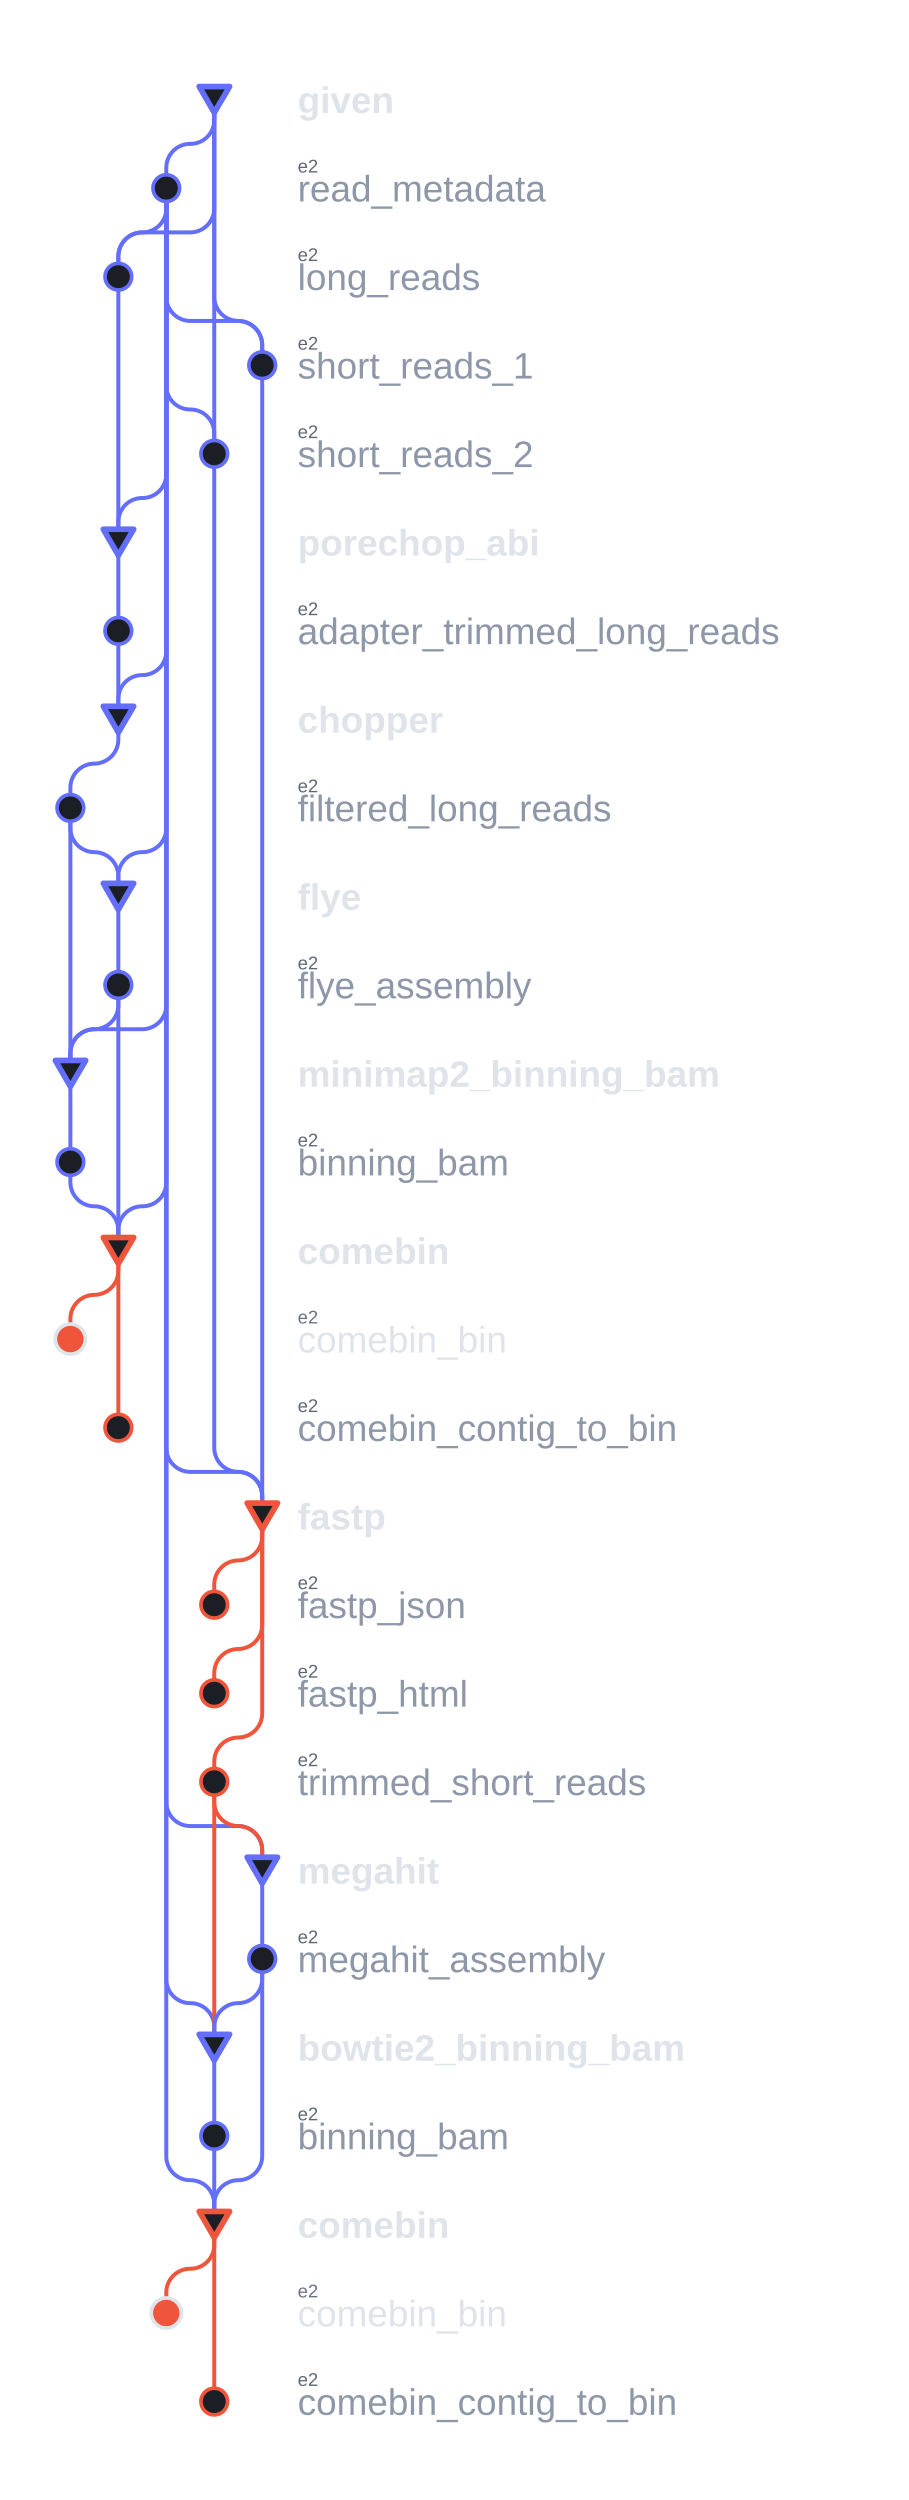
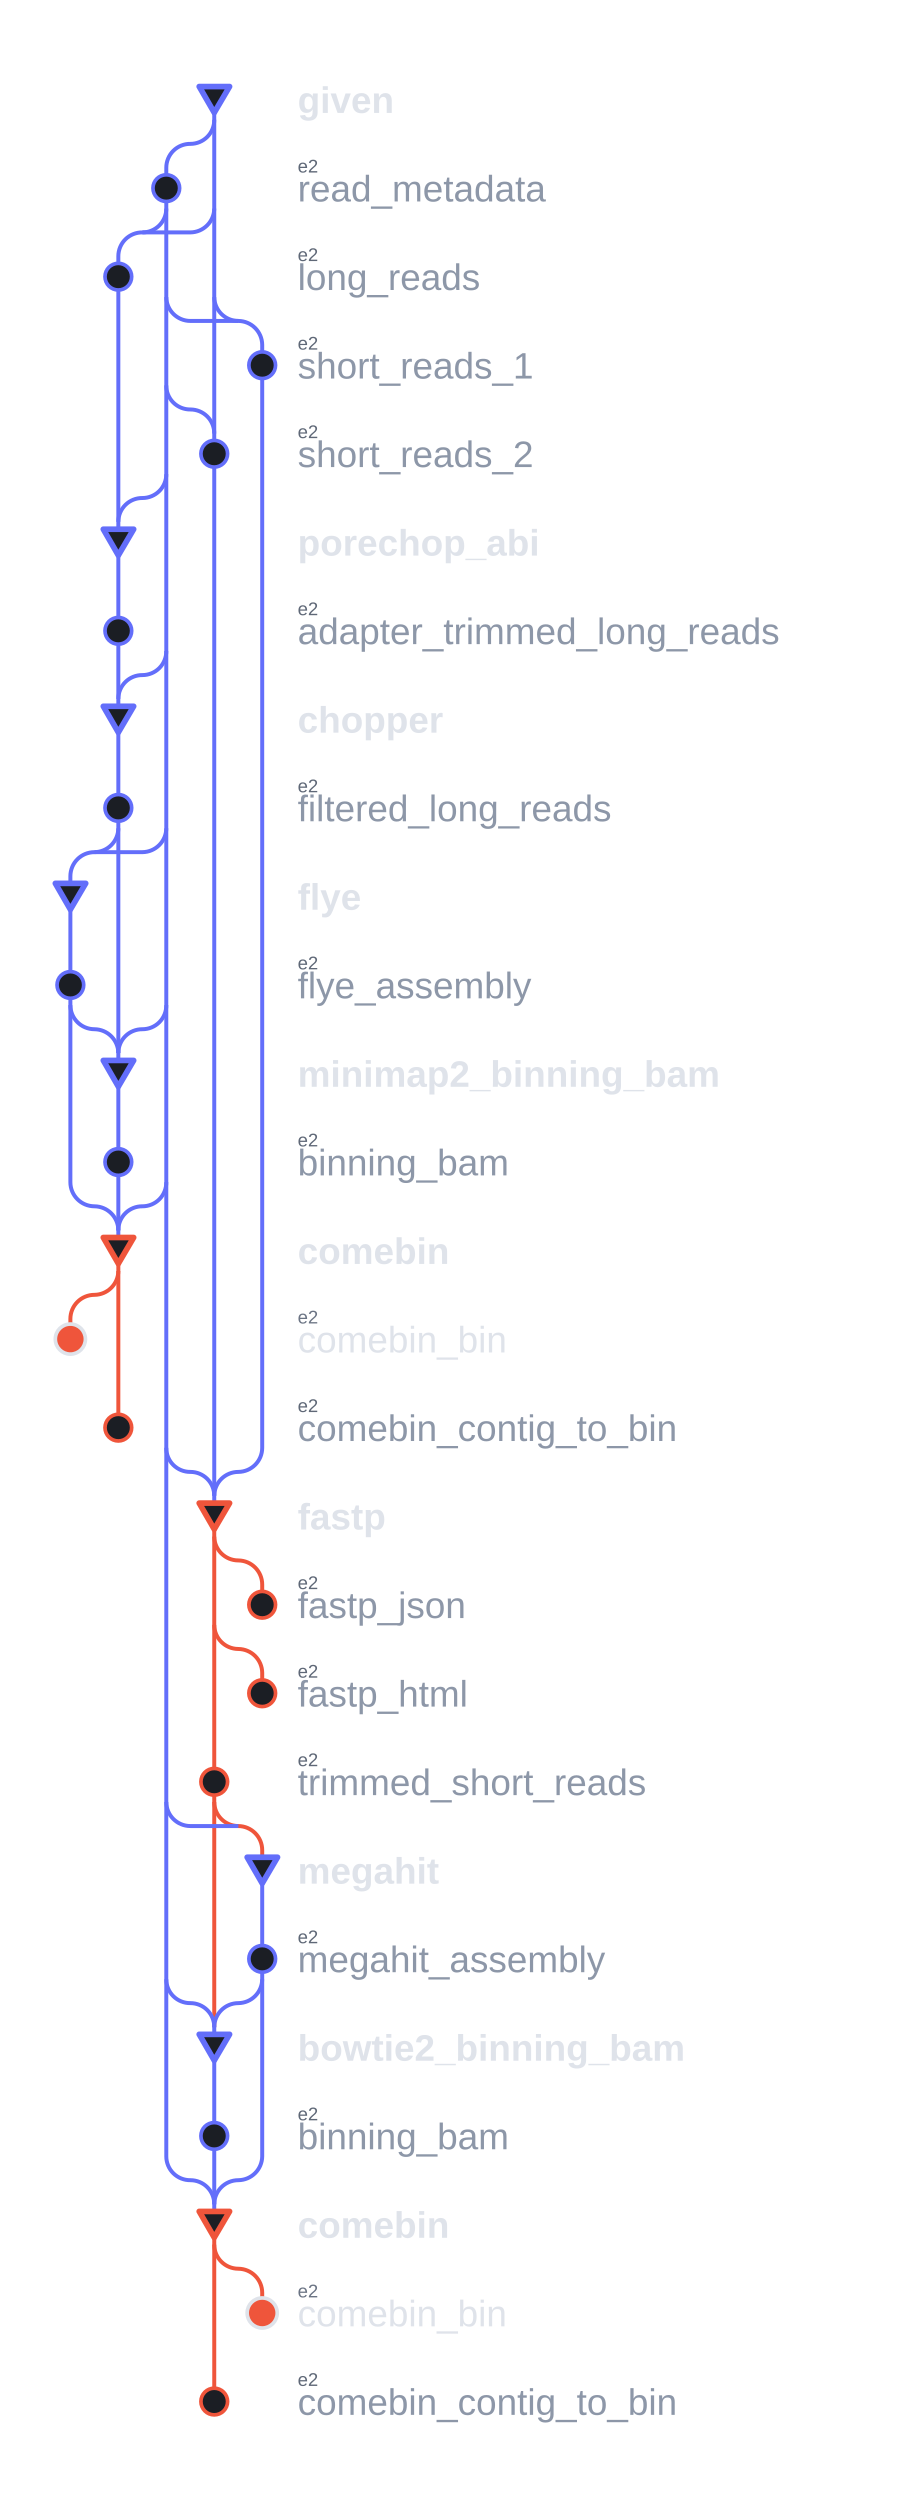
<svg xmlns="http://www.w3.org/2000/svg" width="320" height="881" viewBox="0 0 320 881">
-   <g fill="none" stroke="#8D97A8" stroke-width="1.4" stroke-linejoin="round" stroke-linecap="round">
-     <path d="M 75.5,39.7 L 75.5,42.2 A 8.4,8.4 0 0 1 67.1,50.7 A 8.4,8.4 0 0 0 58.6,59.2 L 58.6,61.6" stroke="#636EFA" />
-     <path d="M 75.5,39.7 L 75.5,73.5 A 8.5,8.5 0 0 1 67.1,81.9 L 50.2,81.9 A 8.5,8.5 0 0 0 41.7,90.4 L 41.7,92.8" stroke="#636EFA" />
-     <path d="M 75.5,39.7 L 75.5,104.6 A 8.5,8.5 0 0 0 84.0,113.1 A 8.5,8.5 0 0 1 92.4,121.5 L 92.4,124.0" stroke="#636EFA" />
-     <path d="M 75.5,39.7 L 75.5,155.2" stroke="#636EFA" />
-     <path d="M 58.6,71.0 L 58.6,73.5 A 8.4,8.4 0 0 1 50.2,81.9 A 8.4,8.4 0 0 0 41.7,90.4 L 41.7,92.8" stroke="#636EFA" />
-     <path d="M 58.6,71.0 L 58.6,104.6 A 8.5,8.5 0 0 0 67.1,113.1 L 84.0,113.1 A 8.5,8.5 0 0 1 92.4,121.5 L 92.4,124.0" stroke="#636EFA" />
-     <path d="M 58.6,71.0 L 58.6,135.9 A 8.4,8.4 0 0 0 67.1,144.3 A 8.4,8.4 0 0 1 75.5,152.8 L 75.5,155.2" stroke="#636EFA" />
-     <path d="M 58.6,71.0 L 58.6,167.1 A 8.4,8.4 0 0 1 50.2,175.5 A 8.4,8.4 0 0 0 41.7,183.9 L 41.7,186.5" stroke="#636EFA" />
-     <path d="M 58.6,71.0 L 58.6,229.4 A 8.4,8.4 0 0 1 50.2,237.9 A 8.4,8.4 0 0 0 41.7,246.3 L 41.7,248.9" stroke="#636EFA" />
-     <path d="M 58.6,71.0 L 58.6,291.8 A 8.4,8.4 0 0 1 50.2,300.3 A 8.4,8.4 0 0 0 41.7,308.7 L 41.7,311.3" stroke="#636EFA" />
-     <path d="M 58.6,71.0 L 58.6,354.2 A 8.5,8.5 0 0 1 50.2,362.7 L 33.3,362.7 A 8.5,8.5 0 0 0 24.8,371.1 L 24.8,373.7" stroke="#636EFA" />
-     <path d="M 58.6,71.0 L 58.6,416.7 A 8.4,8.4 0 0 1 50.2,425.1 A 8.4,8.4 0 0 0 41.7,433.6 L 41.7,436.1" stroke="#636EFA" />
-     <path d="M 58.6,71.0 L 58.6,510.2 A 8.5,8.5 0 0 0 67.1,518.7 L 84.0,518.7 A 8.5,8.5 0 0 1 92.4,527.1 L 92.4,529.7" stroke="#636EFA" />
-     <path d="M 58.6,71.0 L 58.6,635.0 A 8.5,8.5 0 0 0 67.1,643.5 L 84.0,643.5 A 8.5,8.5 0 0 1 92.4,652.0 L 92.4,654.5" stroke="#636EFA" />
-     <path d="M 58.6,71.0 L 58.6,697.4 A 8.4,8.4 0 0 0 67.1,705.9 A 8.4,8.4 0 0 1 75.5,714.4 L 75.5,716.9" stroke="#636EFA" />
-     <path d="M 58.6,71.0 L 58.6,759.8 A 8.4,8.4 0 0 0 67.1,768.3 A 8.4,8.4 0 0 1 75.5,776.8 L 75.5,779.3" stroke="#636EFA" />
-     <path d="M 41.7,102.2 L 41.7,186.5" stroke="#636EFA" />
-     <path d="M 92.4,133.4 L 92.4,529.7" stroke="#636EFA" />
-     <path d="M 75.5,164.6 L 75.5,510.2 A 8.5,8.5 0 0 0 84.0,518.7 A 8.5,8.5 0 0 1 92.4,527.1 L 92.4,529.7" stroke="#636EFA" />
+   <g fill="none" stroke="#8D97A8" stroke-width="1.4" stroke-linejoin="round" stroke-linecap="butt">
+     <path d="M 75.5,39.7 L 75.5,42.2 L 75.5,73.5 L 75.5,104.7 L 75.5,152.8 L 75.5,155.2" stroke="#636EFA" />
+     <path d="M 75.5,164.6 L 75.5,527.1 L 75.5,529.7" stroke="#636EFA" />
+     <path d="M 75.5,538.9 L 75.5,541.5 L 75.5,572.6 L 75.5,623.2" stroke="#EF553B" />
+     <path d="M 75.5,632.6 L 75.5,635.0 L 75.5,714.4" stroke="#EF553B" />
+     <path d="M 75.5,716.9 L 75.5,714.4 A 8.4,8.4 0 0 0 67.1,705.9 A 8.4,8.4 0 0 1 58.6,697.5" stroke="#636EFA" />
+     <path d="M 75.5,726.1 L 75.5,748.0" stroke="#636EFA" />
+     <path d="M 75.5,757.4 L 75.5,776.8 L 75.5,779.3" stroke="#636EFA" />
+     <path d="M 75.5,788.5 L 75.5,791.0 L 75.5,841.6" stroke="#EF553B" />
+     <path d="M 58.6,61.6 L 58.6,59.1 A 8.4,8.4 0 0 1 67.1,50.7 A 8.4,8.4 0 0 0 75.5,42.2" stroke="#636EFA" />
+     <path d="M 58.6,71.0 L 58.6,73.5 L 58.6,104.7 L 58.6,135.8 L 58.6,167.1 L 58.6,229.4 L 58.6,291.9 L 58.6,354.2 L 58.6,416.6 L 58.6,510.2 L 58.6,635.0 L 58.6,697.5 L 58.6,759.9 A 8.4,8.4 0 0 0 67.1,768.3 A 8.4,8.4 0 0 1 75.5,776.8" stroke="#636EFA" />
+     <path d="M 41.7,92.8 L 41.7,90.3 A 8.4,8.4 0 0 1 50.2,81.9 L 67.1,81.9 A 8.5,8.5 0 0 0 75.5,73.5" stroke="#636EFA" />
+     <path d="M 41.7,102.2 L 41.7,183.9 L 41.7,186.5" stroke="#636EFA" />
    <path d="M 41.7,195.7 L 41.7,217.6" stroke="#636EFA" />
-     <path d="M 41.7,227.0 L 41.7,248.9" stroke="#636EFA" />
-     <path d="M 41.7,258.1 L 41.7,260.7 A 8.5,8.5 0 0 1 33.3,269.1 A 8.5,8.5 0 0 0 24.8,277.6 L 24.8,280.0" stroke="#636EFA" />
-     <path d="M 24.8,289.4 L 24.8,291.8 A 8.5,8.5 0 0 0 33.3,300.3 A 8.5,8.5 0 0 1 41.7,308.7 L 41.7,311.3" stroke="#636EFA" />
-     <path d="M 24.8,289.4 L 24.8,373.7" stroke="#636EFA" />
-     <path d="M 41.7,320.5 L 41.7,342.4" stroke="#636EFA" />
-     <path d="M 41.7,351.8 L 41.7,354.2 A 8.5,8.5 0 0 1 33.3,362.7 A 8.5,8.5 0 0 0 24.8,371.1 L 24.8,373.7" stroke="#636EFA" />
-     <path d="M 41.7,351.8 L 41.7,436.1" stroke="#636EFA" />
-     <path d="M 24.8,382.9 L 24.8,404.8" stroke="#636EFA" />
-     <path d="M 24.8,414.2 L 24.8,416.7 A 8.5,8.5 0 0 0 33.3,425.1 A 8.5,8.5 0 0 1 41.7,433.6 L 41.7,436.1" stroke="#636EFA" />
-     <path d="M 41.7,445.3 L 41.7,447.8 A 8.5,8.5 0 0 1 33.3,456.3 A 8.5,8.5 0 0 0 24.8,464.7 L 24.8,466.6" stroke="#EF553B" />
-     <path d="M 41.7,445.3 L 41.7,498.4" stroke="#EF553B" />
-     <path d="M 92.4,538.9 L 92.4,541.4 A 8.5,8.5 0 0 1 84.0,549.9 A 8.5,8.5 0 0 0 75.5,558.4 L 75.5,560.8" stroke="#EF553B" />
-     <path d="M 92.4,538.9 L 92.4,572.6 A 8.5,8.5 0 0 1 84.0,581.1 A 8.5,8.5 0 0 0 75.5,589.5 L 75.5,592.0" stroke="#EF553B" />
-     <path d="M 92.4,538.9 L 92.4,603.8 A 8.5,8.5 0 0 1 84.0,612.3 A 8.5,8.5 0 0 0 75.5,620.8 L 75.5,623.2" stroke="#EF553B" />
-     <path d="M 75.5,632.6 L 75.5,635.0 A 8.5,8.5 0 0 0 84.0,643.5 A 8.5,8.5 0 0 1 92.4,652.0 L 92.4,654.5" stroke="#EF553B" />
-     <path d="M 75.5,632.6 L 75.5,716.9" stroke="#EF553B" />
+     <path d="M 41.7,227.0 L 41.7,246.3 L 41.7,248.9" stroke="#636EFA" />
+     <path d="M 41.7,258.1 L 41.7,280.0" stroke="#636EFA" />
+     <path d="M 41.7,289.4 L 41.7,291.9 L 41.7,371.1 L 41.7,373.7" stroke="#636EFA" />
+     <path d="M 41.7,382.9 L 41.7,404.8" stroke="#636EFA" />
+     <path d="M 41.7,414.2 L 41.7,433.6 L 41.7,436.1" stroke="#636EFA" />
+     <path d="M 41.7,445.3 L 41.7,447.9 L 41.7,498.4" stroke="#EF553B" />
+     <path d="M 92.4,124.0 L 92.4,121.5 A 8.5,8.5 0 0 0 84.0,113.1 L 67.1,113.1 A 8.5,8.5 0 0 1 58.6,104.7" stroke="#636EFA" />
+     <path d="M 92.4,133.4 L 92.4,510.2 A 8.5,8.5 0 0 1 84.0,518.7 A 8.5,8.5 0 0 0 75.5,527.1" stroke="#636EFA" />
+     <path d="M 92.4,560.8 L 92.4,558.4 A 8.5,8.5 0 0 0 84.0,549.9 A 8.5,8.5 0 0 1 75.5,541.5" stroke="#EF553B" />
+     <path d="M 92.4,592.0 L 92.4,589.5 A 8.5,8.5 0 0 0 84.0,581.1 A 8.5,8.5 0 0 1 75.5,572.6" stroke="#EF553B" />
+     <path d="M 92.4,654.5 L 92.4,652.0 A 8.5,8.5 0 0 0 84.0,643.5 A 8.5,8.5 0 0 1 75.5,635.0" stroke="#EF553B" />
    <path d="M 92.4,663.7 L 92.4,685.6" stroke="#636EFA" />
-     <path d="M 92.4,695.0 L 92.4,697.4 A 8.5,8.5 0 0 1 84.0,705.9 A 8.5,8.5 0 0 0 75.5,714.4 L 75.5,716.9" stroke="#636EFA" />
-     <path d="M 92.4,695.0 L 92.4,759.8 A 8.5,8.5 0 0 1 84.0,768.3 A 8.5,8.5 0 0 0 75.5,776.8 L 75.5,779.3" stroke="#636EFA" />
-     <path d="M 75.5,726.1 L 75.5,748.0" stroke="#636EFA" />
-     <path d="M 75.5,757.4 L 75.5,779.3" stroke="#636EFA" />
-     <path d="M 75.5,788.5 L 75.5,791.0 A 8.4,8.4 0 0 1 67.1,799.5 A 8.4,8.4 0 0 0 58.6,808.0 L 58.6,809.8" stroke="#EF553B" />
-     <path d="M 75.5,788.5 L 75.5,841.6" stroke="#EF553B" />
+     <path d="M 92.4,695.0 L 92.4,697.5 L 92.4,759.9 A 8.5,8.5 0 0 1 84.0,768.3 A 8.5,8.5 0 0 0 75.5,776.8" stroke="#636EFA" />
+     <path d="M 92.4,809.8 L 92.4,808.0 A 8.5,8.5 0 0 0 84.0,799.5 A 8.5,8.5 0 0 1 75.5,791.0" stroke="#EF553B" />
+     <path d="M 24.8,311.3 L 24.8,308.8 A 8.5,8.5 0 0 1 33.3,300.3 L 50.2,300.3 A 8.5,8.5 0 0 0 58.6,291.9" stroke="#636EFA" />
+     <path d="M 24.8,320.5 L 24.8,342.4" stroke="#636EFA" />
+     <path d="M 24.8,351.8 L 24.8,354.2 L 24.8,416.6 A 8.5,8.5 0 0 0 33.3,425.1 A 8.5,8.5 0 0 1 41.7,433.6" stroke="#636EFA" />
+     <path d="M 24.8,466.6 L 24.8,464.8 A 8.5,8.5 0 0 1 33.3,456.3 A 8.5,8.5 0 0 0 41.7,447.9" stroke="#EF553B" />
+     <path d="M 84.0,643.5 L 67.1,643.5 A 8.5,8.5 0 0 1 58.6,635.0" stroke="#636EFA" />
+     <path d="M 75.5,104.7 A 8.5,8.5 0 0 0 84.0,113.1" stroke="#636EFA" />
+     <path d="M 58.6,73.5 A 8.4,8.4 0 0 1 50.2,81.9" stroke="#636EFA" />
+     <path d="M 58.6,135.8 A 8.4,8.4 0 0 0 67.1,144.3 A 8.4,8.4 0 0 1 75.5,152.8" stroke="#636EFA" />
+     <path d="M 58.6,167.1 A 8.4,8.4 0 0 1 50.2,175.5 A 8.4,8.4 0 0 0 41.7,183.9" stroke="#636EFA" />
+     <path d="M 58.6,229.4 A 8.4,8.4 0 0 1 50.2,237.9 A 8.4,8.4 0 0 0 41.7,246.3" stroke="#636EFA" />
+     <path d="M 58.6,354.2 A 8.4,8.4 0 0 1 50.2,362.7 A 8.4,8.4 0 0 0 41.7,371.1" stroke="#636EFA" />
+     <path d="M 58.6,416.6 A 8.4,8.4 0 0 1 50.2,425.1 A 8.4,8.4 0 0 0 41.7,433.6" stroke="#636EFA" />
+     <path d="M 58.6,510.2 A 8.4,8.4 0 0 0 67.1,518.7 A 8.4,8.4 0 0 1 75.5,527.1" stroke="#636EFA" />
+     <path d="M 41.7,291.9 A 8.5,8.5 0 0 1 33.3,300.3" stroke="#636EFA" />
+     <path d="M 24.8,354.2 A 8.5,8.5 0 0 0 33.3,362.7 A 8.5,8.5 0 0 1 41.7,371.1" stroke="#636EFA" />
+     <path d="M 92.4,697.5 A 8.5,8.5 0 0 1 84.0,705.9 A 8.5,8.5 0 0 0 75.5,714.4" stroke="#636EFA" />
  </g>
  <g>
    <polygon points="70.2,30.5 80.9,30.5 75.5,39.7" fill="#1B1E24" stroke="#636EFA" stroke-width="2.0" stroke-linejoin="round" />
    <text x="104.9" y="39.8" font-family="Arial" font-size="13" fill="#DFE3EA" font-weight="600" text-anchor="start">given</text>
  </g>
  <g>
    <circle cx="58.6" cy="66.3" r="4.7" fill="#1B1E24" stroke="#636EFA" stroke-width="1.3" />
    <text x="104.9" y="60.8" font-family="Arial" font-size="6.5" fill="#5F6877" text-anchor="start">e2</text>
    <text x="104.9" y="71.0" font-family="Arial" font-size="13" fill="#8D97A8" font-weight="normal" text-anchor="start">read_metadata</text>
  </g>
  <g>
    <circle cx="41.7" cy="97.5" r="4.7" fill="#1B1E24" stroke="#636EFA" stroke-width="1.3" />
    <text x="104.9" y="92.0" font-family="Arial" font-size="6.5" fill="#5F6877" text-anchor="start">e2</text>
    <text x="104.9" y="102.2" font-family="Arial" font-size="13" fill="#8D97A8" font-weight="normal" text-anchor="start">long_reads</text>
  </g>
  <g>
    <circle cx="92.4" cy="128.7" r="4.7" fill="#1B1E24" stroke="#636EFA" stroke-width="1.3" />
    <text x="104.9" y="123.2" font-family="Arial" font-size="6.5" fill="#5F6877" text-anchor="start">e2</text>
    <text x="104.9" y="133.4" font-family="Arial" font-size="13" fill="#8D97A8" font-weight="normal" text-anchor="start">short_reads_1</text>
  </g>
  <g>
    <circle cx="75.5" cy="159.9" r="4.7" fill="#1B1E24" stroke="#636EFA" stroke-width="1.3" />
    <text x="104.9" y="154.4" font-family="Arial" font-size="6.5" fill="#5F6877" text-anchor="start">e2</text>
    <text x="104.9" y="164.6" font-family="Arial" font-size="13" fill="#8D97A8" font-weight="normal" text-anchor="start">short_reads_2</text>
  </g>
  <g>
    <polygon points="36.4,186.5 47.1,186.5 41.7,195.7" fill="#1B1E24" stroke="#636EFA" stroke-width="2.0" stroke-linejoin="round" />
    <text x="104.9" y="195.8" font-family="Arial" font-size="13" fill="#DFE3EA" font-weight="600" text-anchor="start">porechop_abi</text>
  </g>
  <g>
    <circle cx="41.7" cy="222.3" r="4.7" fill="#1B1E24" stroke="#636EFA" stroke-width="1.3" />
    <text x="104.9" y="216.8" font-family="Arial" font-size="6.5" fill="#5F6877" text-anchor="start">e2</text>
    <text x="104.9" y="227.0" font-family="Arial" font-size="13" fill="#8D97A8" font-weight="normal" text-anchor="start">adapter_trimmed_long_reads</text>
  </g>
  <g>
    <polygon points="36.4,248.9 47.1,248.9 41.7,258.1" fill="#1B1E24" stroke="#636EFA" stroke-width="2.0" stroke-linejoin="round" />
    <text x="104.9" y="258.2" font-family="Arial" font-size="13" fill="#DFE3EA" font-weight="600" text-anchor="start">chopper</text>
  </g>
  <g>
-     <circle cx="24.8" cy="284.7" r="4.7" fill="#1B1E24" stroke="#636EFA" stroke-width="1.3" />
+     <circle cx="41.7" cy="284.7" r="4.7" fill="#1B1E24" stroke="#636EFA" stroke-width="1.3" />
    <text x="104.9" y="279.2" font-family="Arial" font-size="6.5" fill="#5F6877" text-anchor="start">e2</text>
    <text x="104.9" y="289.4" font-family="Arial" font-size="13" fill="#8D97A8" font-weight="normal" text-anchor="start">filtered_long_reads</text>
  </g>
  <g>
-     <polygon points="36.4,311.3 47.1,311.3 41.7,320.5" fill="#1B1E24" stroke="#636EFA" stroke-width="2.0" stroke-linejoin="round" />
+     <polygon points="19.5,311.3 30.2,311.3 24.8,320.5" fill="#1B1E24" stroke="#636EFA" stroke-width="2.0" stroke-linejoin="round" />
    <text x="104.9" y="320.6" font-family="Arial" font-size="13" fill="#DFE3EA" font-weight="600" text-anchor="start">flye</text>
  </g>
  <g>
-     <circle cx="41.7" cy="347.1" r="4.7" fill="#1B1E24" stroke="#636EFA" stroke-width="1.3" />
+     <circle cx="24.8" cy="347.1" r="4.7" fill="#1B1E24" stroke="#636EFA" stroke-width="1.3" />
    <text x="104.9" y="341.6" font-family="Arial" font-size="6.5" fill="#5F6877" text-anchor="start">e2</text>
    <text x="104.9" y="351.8" font-family="Arial" font-size="13" fill="#8D97A8" font-weight="normal" text-anchor="start">flye_assembly</text>
  </g>
  <g>
-     <polygon points="19.5,373.7 30.2,373.7 24.8,382.9" fill="#1B1E24" stroke="#636EFA" stroke-width="2.0" stroke-linejoin="round" />
+     <polygon points="36.4,373.7 47.1,373.7 41.7,382.9" fill="#1B1E24" stroke="#636EFA" stroke-width="2.0" stroke-linejoin="round" />
    <text x="104.9" y="383.0" font-family="Arial" font-size="13" fill="#DFE3EA" font-weight="600" text-anchor="start">minimap2_binning_bam</text>
  </g>
  <g>
-     <circle cx="24.8" cy="409.5" r="4.7" fill="#1B1E24" stroke="#636EFA" stroke-width="1.3" />
+     <circle cx="41.7" cy="409.5" r="4.7" fill="#1B1E24" stroke="#636EFA" stroke-width="1.3" />
    <text x="104.9" y="404.0" font-family="Arial" font-size="6.5" fill="#5F6877" text-anchor="start">e2</text>
    <text x="104.9" y="414.2" font-family="Arial" font-size="13" fill="#8D97A8" font-weight="normal" text-anchor="start">binning_bam</text>
  </g>
  <g>
    <polygon points="36.4,436.1 47.1,436.1 41.7,445.3" fill="#1B1E24" stroke="#EF553B" stroke-width="2.0" stroke-linejoin="round" />
    <text x="104.9" y="445.4" font-family="Arial" font-size="13" fill="#DFE3EA" font-weight="600" text-anchor="start">comebin</text>
  </g>
  <g>
    <circle cx="24.8" cy="471.9" r="5.3" fill="#EF553B" stroke="#DFE3EA" stroke-width="1.3" />
    <text x="104.9" y="466.4" font-family="Arial" font-size="6.5" fill="#6B7484" text-anchor="start">e2</text>
    <text x="104.9" y="476.6" font-family="Arial" font-size="13" fill="#DFE3EA" font-weight="normal" text-anchor="start">comebin_bin</text>
  </g>
  <g>
    <circle cx="41.7" cy="503.1" r="4.7" fill="#1B1E24" stroke="#EF553B" stroke-width="1.3" />
    <text x="104.9" y="497.6" font-family="Arial" font-size="6.5" fill="#5F6877" text-anchor="start">e2</text>
    <text x="104.9" y="507.8" font-family="Arial" font-size="13" fill="#8D97A8" font-weight="normal" text-anchor="start">comebin_contig_to_bin</text>
  </g>
  <g>
-     <polygon points="87.1,529.7 97.8,529.7 92.4,538.9" fill="#1B1E24" stroke="#EF553B" stroke-width="2.0" stroke-linejoin="round" />
+     <polygon points="70.2,529.7 80.9,529.7 75.5,538.9" fill="#1B1E24" stroke="#EF553B" stroke-width="2.0" stroke-linejoin="round" />
    <text x="104.9" y="539.0" font-family="Arial" font-size="13" fill="#DFE3EA" font-weight="600" text-anchor="start">fastp</text>
  </g>
  <g>
-     <circle cx="75.5" cy="565.5" r="4.7" fill="#1B1E24" stroke="#EF553B" stroke-width="1.3" />
+     <circle cx="92.4" cy="565.5" r="4.7" fill="#1B1E24" stroke="#EF553B" stroke-width="1.3" />
    <text x="104.9" y="560.0" font-family="Arial" font-size="6.5" fill="#5F6877" text-anchor="start">e2</text>
    <text x="104.9" y="570.2" font-family="Arial" font-size="13" fill="#8D97A8" font-weight="normal" text-anchor="start">fastp_json</text>
  </g>
  <g>
-     <circle cx="75.5" cy="596.7" r="4.7" fill="#1B1E24" stroke="#EF553B" stroke-width="1.3" />
+     <circle cx="92.4" cy="596.7" r="4.7" fill="#1B1E24" stroke="#EF553B" stroke-width="1.3" />
    <text x="104.9" y="591.2" font-family="Arial" font-size="6.5" fill="#5F6877" text-anchor="start">e2</text>
    <text x="104.9" y="601.4" font-family="Arial" font-size="13" fill="#8D97A8" font-weight="normal" text-anchor="start">fastp_html</text>
  </g>
  <g>
    <circle cx="75.5" cy="627.9" r="4.7" fill="#1B1E24" stroke="#EF553B" stroke-width="1.3" />
    <text x="104.9" y="622.4" font-family="Arial" font-size="6.5" fill="#5F6877" text-anchor="start">e2</text>
    <text x="104.9" y="632.6" font-family="Arial" font-size="13" fill="#8D97A8" font-weight="normal" text-anchor="start">trimmed_short_reads</text>
  </g>
  <g>
    <polygon points="87.1,654.5 97.8,654.5 92.4,663.7" fill="#1B1E24" stroke="#636EFA" stroke-width="2.0" stroke-linejoin="round" />
    <text x="104.9" y="663.8" font-family="Arial" font-size="13" fill="#DFE3EA" font-weight="600" text-anchor="start">megahit</text>
  </g>
  <g>
    <circle cx="92.4" cy="690.3" r="4.7" fill="#1B1E24" stroke="#636EFA" stroke-width="1.3" />
    <text x="104.9" y="684.8" font-family="Arial" font-size="6.5" fill="#5F6877" text-anchor="start">e2</text>
    <text x="104.9" y="695.0" font-family="Arial" font-size="13" fill="#8D97A8" font-weight="normal" text-anchor="start">megahit_assembly</text>
  </g>
  <g>
    <polygon points="70.2,716.9 80.9,716.9 75.5,726.1" fill="#1B1E24" stroke="#636EFA" stroke-width="2.0" stroke-linejoin="round" />
    <text x="104.9" y="726.2" font-family="Arial" font-size="13" fill="#DFE3EA" font-weight="600" text-anchor="start">bowtie2_binning_bam</text>
  </g>
  <g>
    <circle cx="75.5" cy="752.7" r="4.7" fill="#1B1E24" stroke="#636EFA" stroke-width="1.3" />
    <text x="104.9" y="747.2" font-family="Arial" font-size="6.5" fill="#5F6877" text-anchor="start">e2</text>
    <text x="104.9" y="757.4" font-family="Arial" font-size="13" fill="#8D97A8" font-weight="normal" text-anchor="start">binning_bam</text>
  </g>
  <g>
    <polygon points="70.2,779.3 80.9,779.3 75.5,788.5" fill="#1B1E24" stroke="#EF553B" stroke-width="2.0" stroke-linejoin="round" />
    <text x="104.9" y="788.6" font-family="Arial" font-size="13" fill="#DFE3EA" font-weight="600" text-anchor="start">comebin</text>
  </g>
  <g>
-     <circle cx="58.6" cy="815.1" r="5.3" fill="#EF553B" stroke="#DFE3EA" stroke-width="1.3" />
+     <circle cx="92.4" cy="815.1" r="5.3" fill="#EF553B" stroke="#DFE3EA" stroke-width="1.3" />
    <text x="104.9" y="809.6" font-family="Arial" font-size="6.5" fill="#6B7484" text-anchor="start">e2</text>
    <text x="104.9" y="819.8" font-family="Arial" font-size="13" fill="#DFE3EA" font-weight="normal" text-anchor="start">comebin_bin</text>
  </g>
  <g>
    <circle cx="75.5" cy="846.3" r="4.7" fill="#1B1E24" stroke="#EF553B" stroke-width="1.3" />
    <text x="104.9" y="840.8" font-family="Arial" font-size="6.5" fill="#5F6877" text-anchor="start">e2</text>
    <text x="104.9" y="851.0" font-family="Arial" font-size="13" fill="#8D97A8" font-weight="normal" text-anchor="start">comebin_contig_to_bin</text>
  </g>
</svg>
